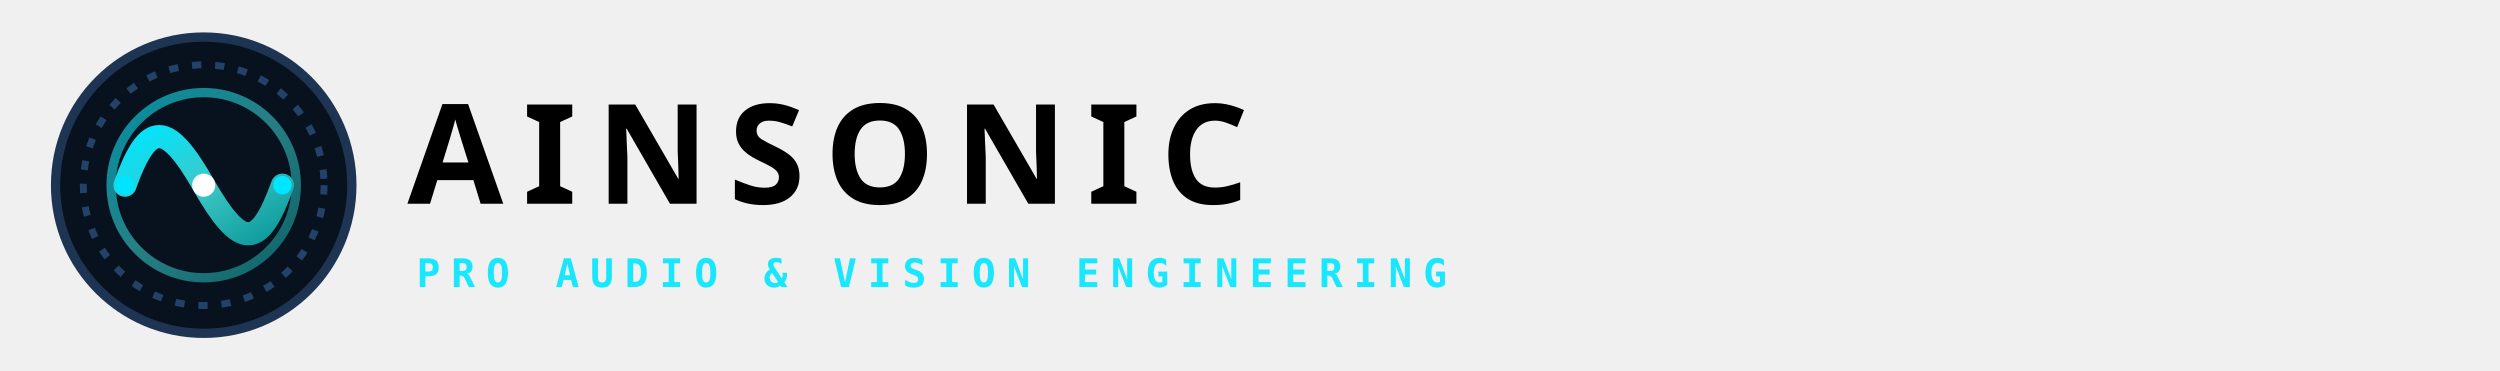
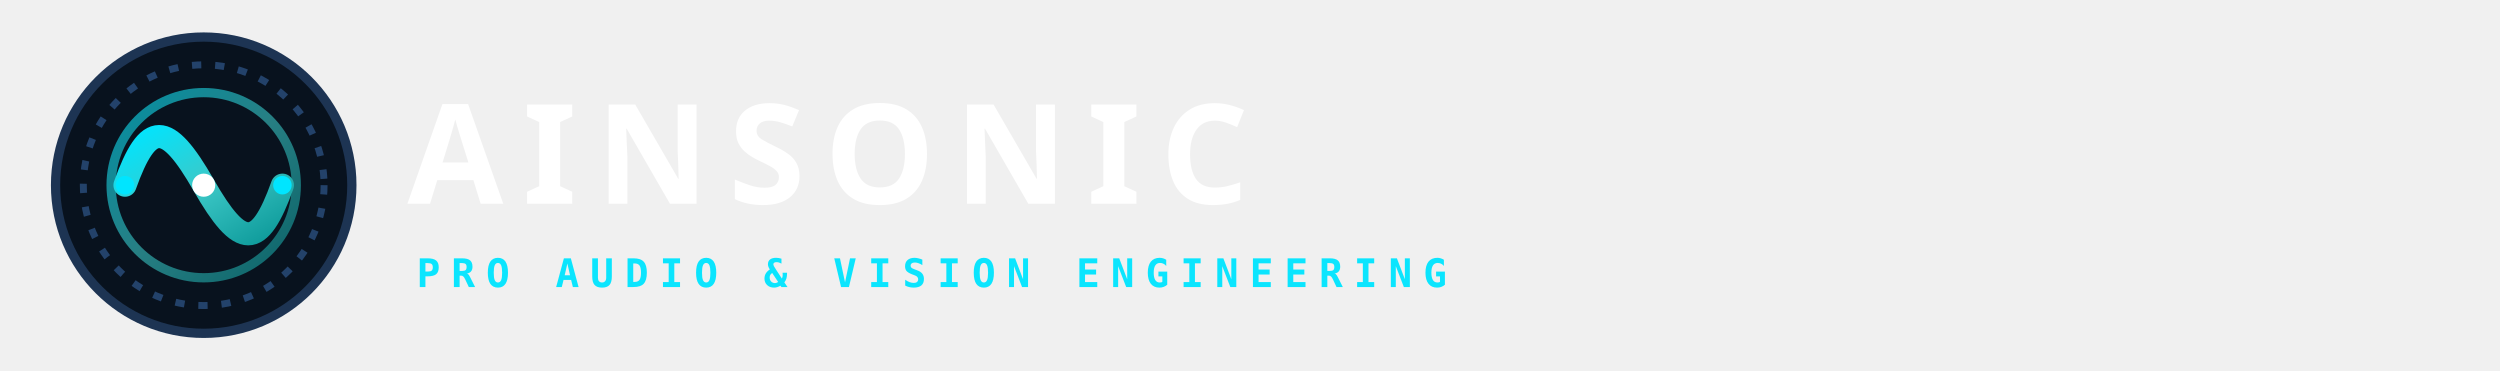
<svg xmlns="http://www.w3.org/2000/svg" viewBox="0 0 540 80" width="540" height="80" role="img" aria-label="AINSONIC Logo">
  <defs>
    <linearGradient id="logoWave" x1="0%" y1="0%" x2="100%" y2="100%">
      <stop offset="0%" stop-color="#00E5FF" />
      <stop offset="50%" stop-color="#3CC8C7" />
      <stop offset="100%" stop-color="#0E9A9A" />
    </linearGradient>
  </defs>
  <g transform="translate(10, 6)">
    <circle cx="34" cy="34" r="32" fill="#08121E" stroke="#1D3453" stroke-width="2" />
    <circle cx="34" cy="34" r="26" fill="none" stroke="#23426A" stroke-width="1.5" stroke-dasharray="2 3" />
    <circle cx="34" cy="34" r="20" fill="none" stroke="url(#logoWave)" stroke-width="2" opacity="0.6" />
    <path d="M 17 34 C 22 20, 26 20, 34 34 C 42 48, 46 48, 51 34" fill="none" stroke="url(#logoWave)" stroke-width="5" stroke-linecap="round" stroke-linejoin="round" />
    <circle cx="17" cy="34" r="2" fill="#00E5FF" />
    <circle cx="34" cy="34" r="2.5" fill="#FFFFFF" />
    <circle cx="51" cy="34" r="2" fill="#00E5FF" />
  </g>
-   <text x="88" y="44" font-family="'Montserrat', 'IBM Plex Sans KR', system-ui, sans-serif" font-size="30" font-weight="800" letter-spacing="0.14em" fill="currentColor">AINSONIC</text>
-   <text x="90" y="62" font-family="'JetBrains Mono', 'IBM Plex Sans KR', monospace" font-size="8.5" font-weight="600" letter-spacing="0.28em" fill="#00E5FF" opacity="0.9">PRO AUDIO &amp; VISION ENGINEERING</text>
+   <text x="88" y="44" font-family="'Montserrat', 'IBM Plex Sans KR', system-ui, sans-serif" font-size="30" font-weight="800" letter-spacing="0.14em" fill="#FFFFFF">AINSONIC</text>
+   <text x="90" y="62" font-family="'JetBrains Mono', 'IBM Plex Sans KR', monospace" font-size="8.5" font-weight="600" letter-spacing="0.28em" fill="#00E5FF" opacity="0.95">PRO AUDIO &amp; VISION ENGINEERING</text>
</svg>
